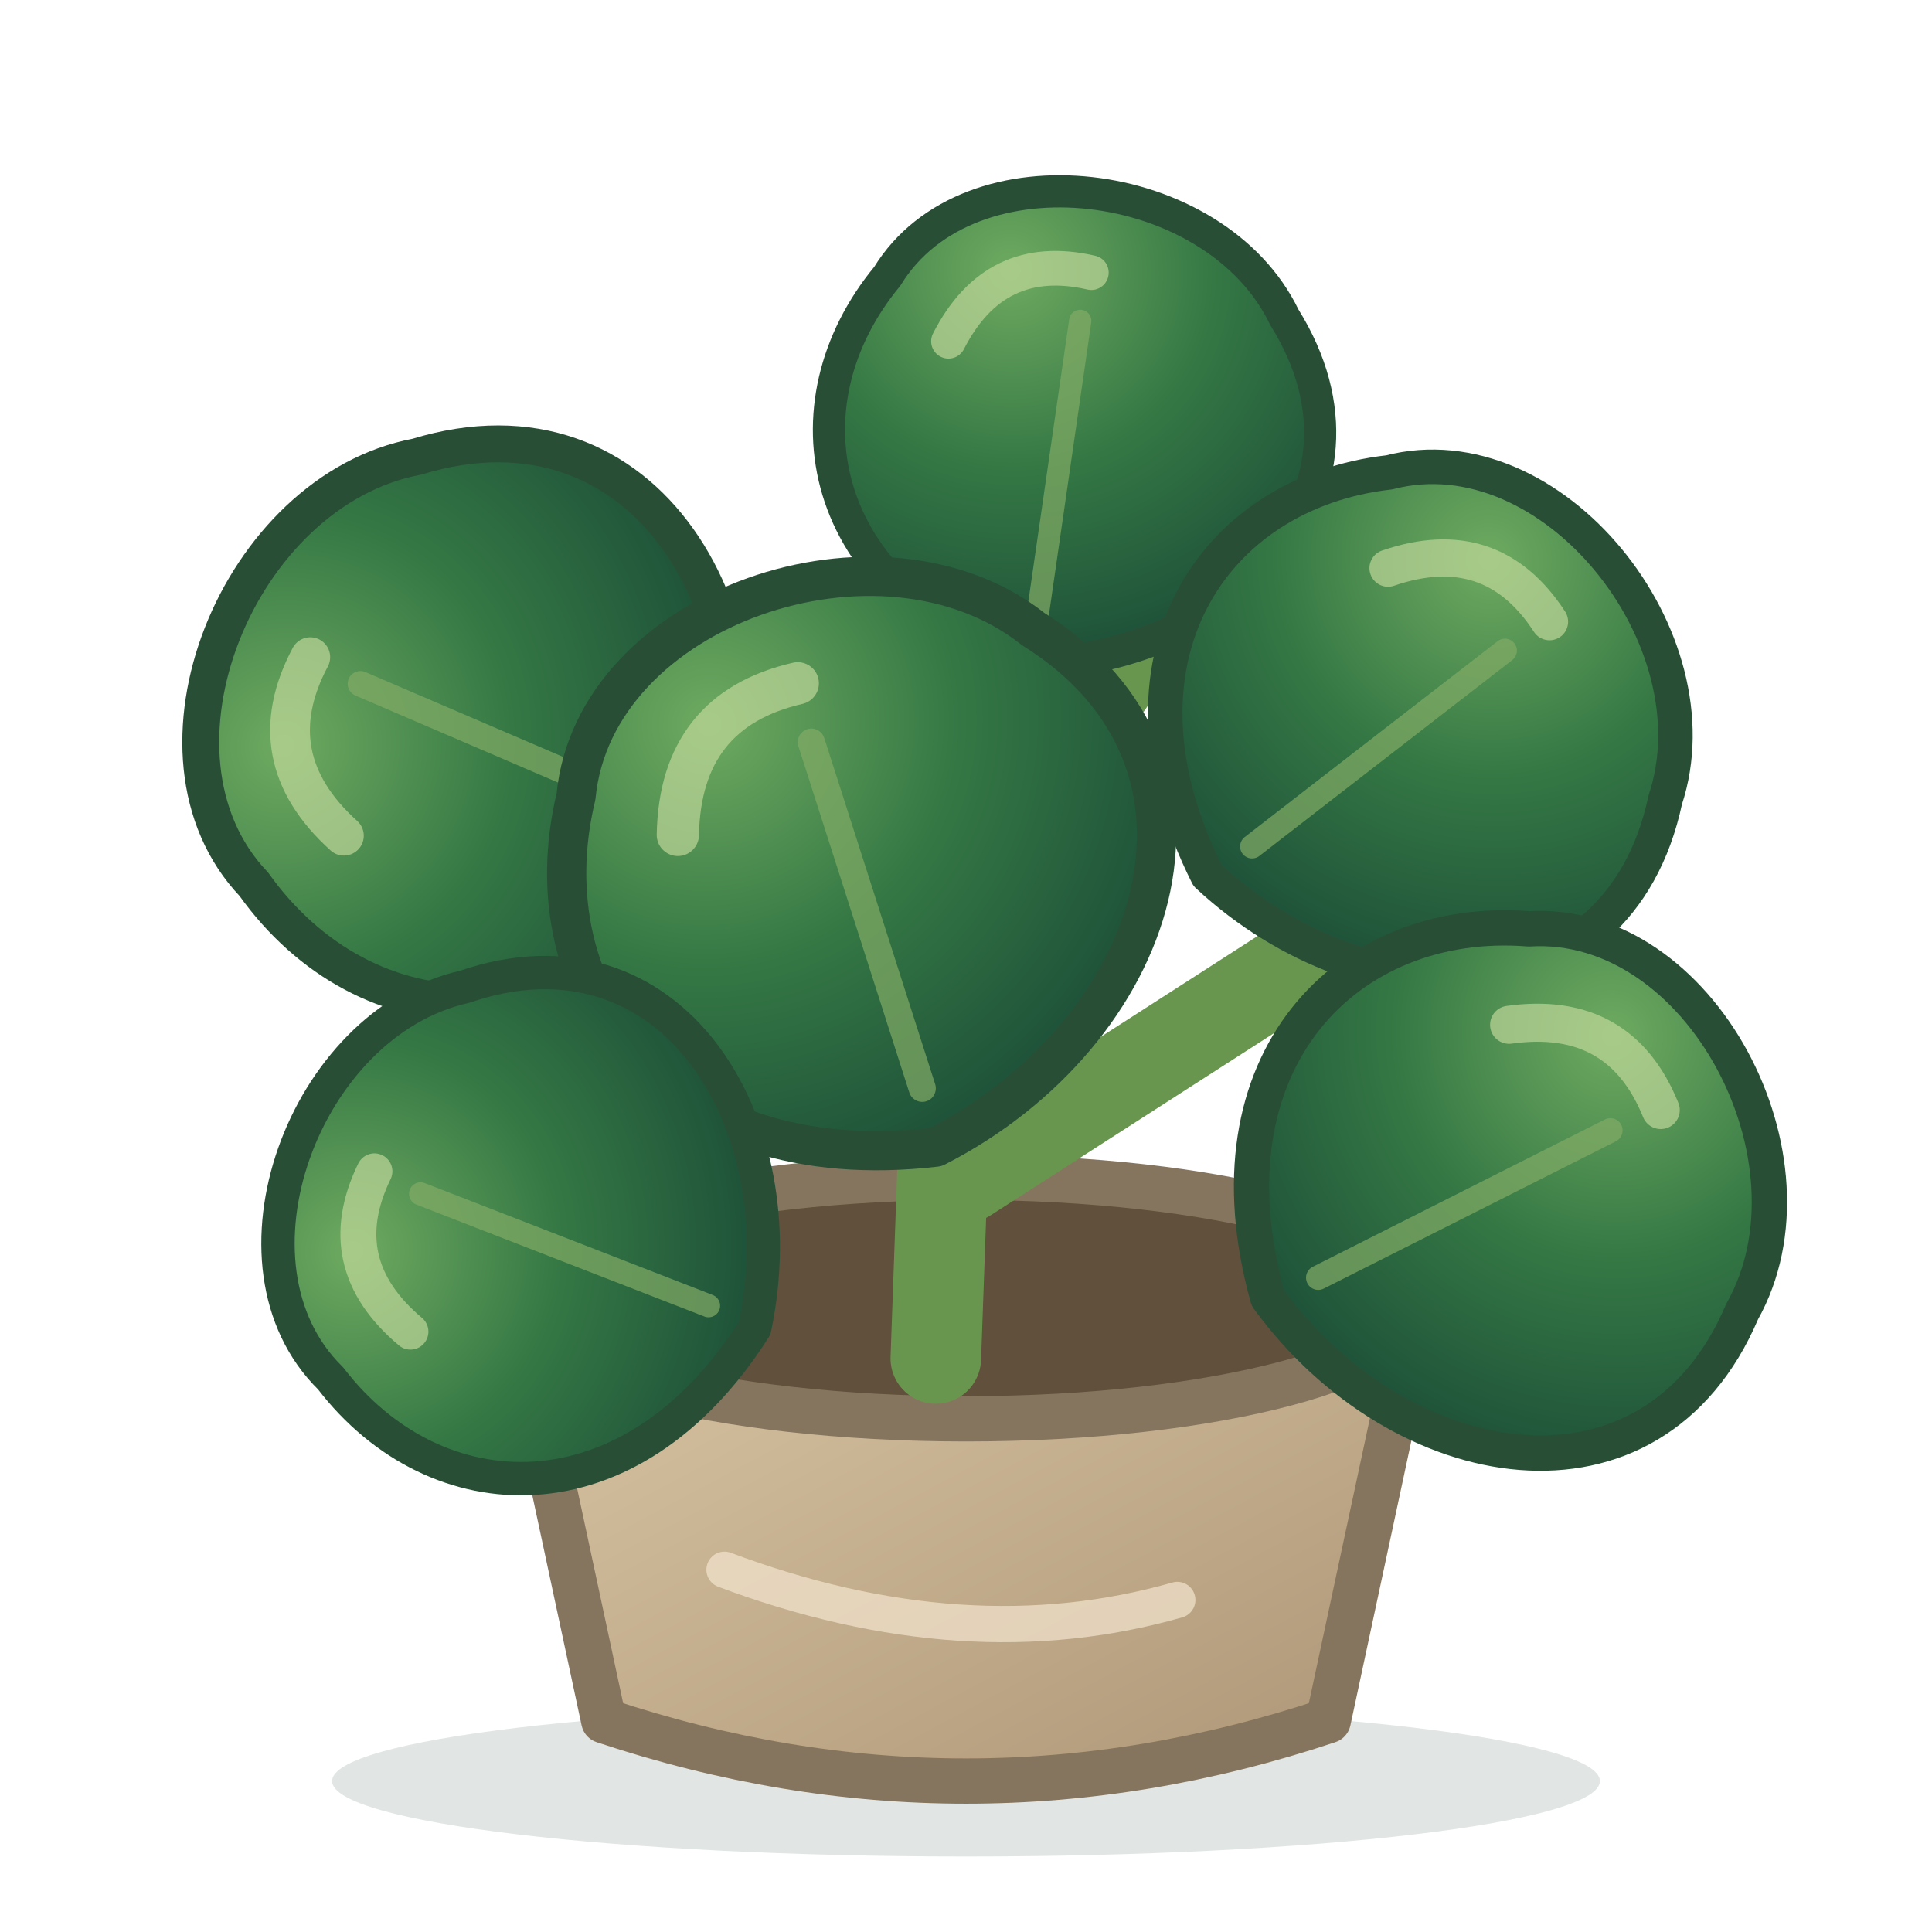
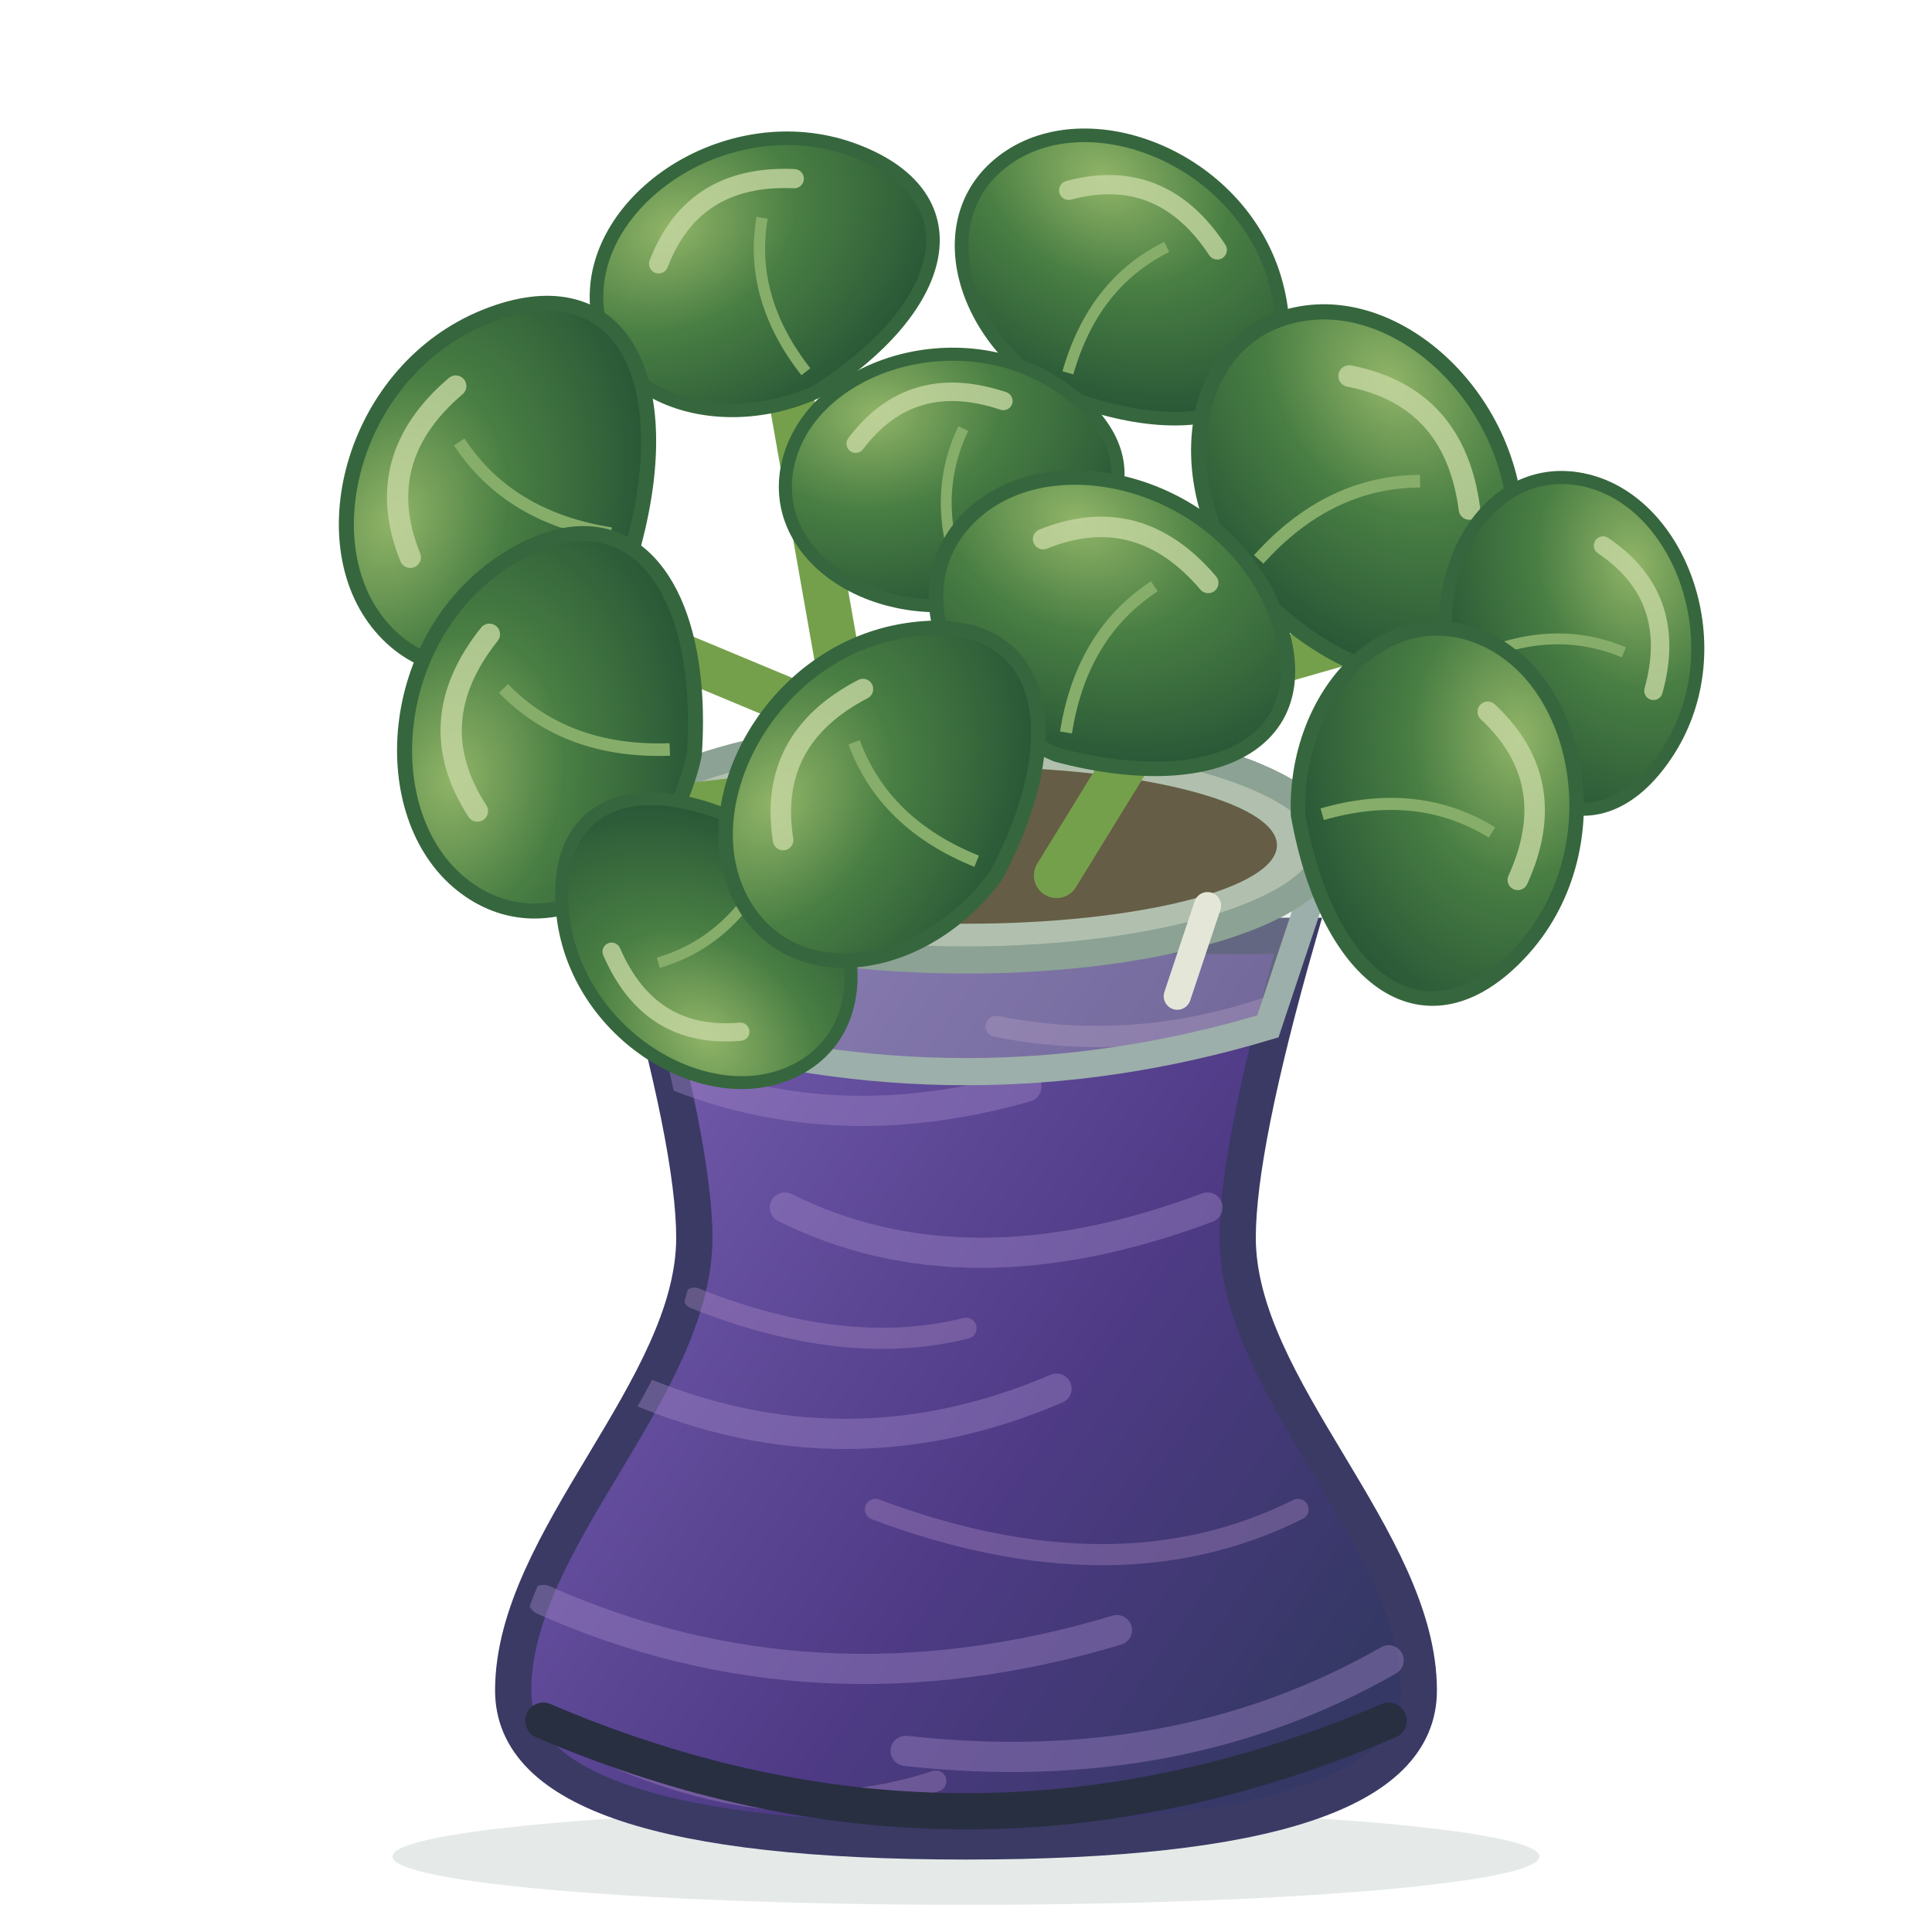
<svg xmlns="http://www.w3.org/2000/svg" viewBox="0 0 64 64" role="img" aria-labelledby="peperomia-obtusifolia-spice-is-nice-title peperomia-obtusifolia-spice-is-nice-description" data-plant-slug="peperomia-obtusifolia-spice-is-nice" focusable="false">
  <defs>
-     <radialGradient id="peperomia-spice-leaf" cx="0.3" cy="0.2" r="0.85">
-       <stop stop-color="#6eaa60" />
-       <stop offset="0.5" stop-color="#347744" />
-       <stop offset="1" stop-color="#1c4e38" />
+     <linearGradient id="p40-purple-vase" x1="0" y1="0" x2="1" y2="0.7">
+       <stop offset="0" stop-color="#8766b7" />
+       <stop offset="0.3" stop-color="#6650a0" />
+       <stop offset="0.65" stop-color="#4e3a85" />
+       <stop offset="1" stop-color="#353865" />
+     </linearGradient>
+     <radialGradient id="p40-glossy-leaf-color" cx="0.3" cy="0.2" r="0.85">
+       <stop offset="0" stop-color="#90b467" />
+       <stop offset="0.45" stop-color="#497e43" />
+       <stop offset="1" stop-color="#275636" />
    </radialGradient>
-     <linearGradient id="peperomia-spice-pot" x1="0" y1="0" x2="1" y2="1">
-       <stop stop-color="#d9c5a3" />
-       <stop offset="1" stop-color="#ac9576" />
-     </linearGradient>
-     <g id="peperomia-spice-leaf-shape" stroke-linejoin="round">
-       <path d="M0 0C-9-1-12-8-9-14C-7-20 3-21 7-16C13-10 8-2 0 0Z" fill="url(#peperomia-spice-leaf)" stroke="#284f36" stroke-width="1.3" />
-       <path d="M0-2-1-14" fill="none" stroke="#81ab65" stroke-width="0.9" opacity="0.7" />
-       <path d="M-6-12Q-5-16-1-16" fill="none" stroke="#c6dc9e" stroke-width="1.4" stroke-linecap="round" opacity="0.65" />
+     <clipPath id="p40-vase-surface">
+       <path d="M21 31H43Q41 38 41 41C41 46 47 51 47 56Q47 61 32 61Q17 61 17 56C17 51 23 46 23 41Q23 38 21 31Z" />
+     </clipPath>
+     <g id="p40-rounded-leaf">
+       <path d="M0 0C-5 0-9-4-7-8-5-12 2-13 6-9 10-5 7-1 0 0Z" fill="url(#p40-glossy-leaf-color)" stroke="#36663d" stroke-width="0.6" />
+       <path d="M-4-8Q-1-11 3-9" fill="none" stroke="#c5d7a1" stroke-width="0.85" stroke-linecap="round" opacity="0.8" />
+       <path d="M0-1Q-1-5 1-8" fill="none" stroke="#86ad6a" stroke-width="0.5" />
    </g>
  </defs>
-   <g stroke-linecap="round" stroke-linejoin="round">
-     <ellipse cx="32" cy="59" rx="21" ry="2.5" fill="#254638" opacity="0.14" />
-     <path d="M17 43H47L44 57Q32 61 20 57Z" fill="url(#peperomia-spice-pot)" stroke="#86755e" stroke-width="1.5" />
-     <ellipse cx="32" cy="43" rx="15" ry="4" fill="#61503b" stroke="#86755e" stroke-width="1.5" />
-     <path d="M31 45 32 17M31 35 18 24M32 39 46 30M33 28 42 15" fill="none" stroke="#69964e" stroke-width="3" />
-     <use href="#peperomia-spice-leaf-shape" transform="translate(34 22) rotate(13) scale(0.82)" />
-     <use href="#peperomia-spice-leaf-shape" transform="translate(24 28) rotate(-62) scale(0.94)" />
-     <use href="#peperomia-spice-leaf-shape" transform="translate(40 29) rotate(57) scale(0.88)" />
-     <use href="#peperomia-spice-leaf-shape" transform="translate(31 38) rotate(-13) scale(1)" />
-     <use href="#peperomia-spice-leaf-shape" transform="translate(42 43) rotate(68) scale(0.9)" />
-     <use href="#peperomia-spice-leaf-shape" transform="translate(25 44) rotate(-64) scale(0.85)" />
-     <path d="M24 52Q32 55 39 53" fill="none" stroke="#f3e6ce" stroke-width="1.2" opacity="0.7" />
+   <ellipse cx="32" cy="61.5" rx="19" ry="1.6" fill="#244b3b" opacity="0.12" />
+   <path d="M21 31H43Q41 38 41 41C41 46 47 51 47 56Q47 61 32 61Q17 61 17 56C17 51 23 46 23 41Q23 38 21 31Z" fill="url(#p40-purple-vase)" stroke="#3a3a65" stroke-width="1.2" />
+   <g clip-path="url(#p40-vase-surface)" fill="none" stroke-linecap="round">
+     <path d="M21 35Q27 38 34 36M26 40Q32 43 40 40M21 46Q28 49 35 46M18 53Q27 57 37 54M30 58Q39 59 46 55" stroke="#a38ac7" stroke-width="1" opacity="0.4" />
+     <path d="M33 34Q38 35 43 33M23 43Q28 45 32 44M29 50Q37 53 43 50M18 57Q25 61 31 59" stroke="#b190c5" stroke-width="0.7" opacity="0.35" />
  </g>
+   <path d="M18 57Q32 63 46 57" fill="none" stroke="#282f41" stroke-width="1.2" stroke-linecap="round" />
+   <path d="M20 28H44L42 34Q32 37 22 34Z" fill="#c3d1c4" opacity="0.3" />
+   <path d="M20 28L22 34Q32 37 42 34L44 28" fill="none" stroke="#9cafaa" stroke-width="0.9" />
+   <ellipse cx="32" cy="28" rx="12" ry="3.8" fill="#b1c0ae" stroke="#8ba294" stroke-width="0.9" />
+   <ellipse cx="32" cy="28" rx="10.3" ry="2.6" fill="#655d45" />
+   <path d="M22 30L24 33M25 30l1 4M40 30l-1 3" fill="none" stroke="#e4e7d8" stroke-width="0.9" stroke-linecap="round" />
+   <path d="M29 29L26 12M32 29L34 10M35 29L43 16M28 24L16 19M35 24L49 20M29 26L20 27" fill="none" stroke="#75a04b" stroke-width="1.5" stroke-linecap="round" />
+   <use href="#p40-rounded-leaf" transform="translate(27 13) rotate(-24) scale(0.75)" />
+   <use href="#p40-rounded-leaf" transform="translate(35 13) rotate(30) scale(0.75)" />
+   <use href="#p40-rounded-leaf" transform="translate(21 18) rotate(-67) scale(0.83)" />
+   <use href="#p40-rounded-leaf" transform="translate(32 20) rotate(-8) scale(0.72)" />
+   <use href="#p40-rounded-leaf" transform="translate(41 19) rotate(56) scale(0.84)" />
+   <use href="#p40-rounded-leaf" transform="translate(48 22) rotate(79) scale(0.72)" />
+   <use href="#p40-rounded-leaf" transform="translate(23 25) rotate(-78) scale(0.83)" />
+   <use href="#p40-rounded-leaf" transform="translate(35 25) rotate(23) scale(0.8)" />
+   <use href="#p40-rounded-leaf" transform="translate(43 27) rotate(88) scale(0.8)" />
+   <use href="#p40-rounded-leaf" transform="translate(26 28) rotate(-140) scale(0.71)" />
+   <use href="#p40-rounded-leaf" transform="translate(33 29) rotate(-54) scale(0.8)" />
</svg>
